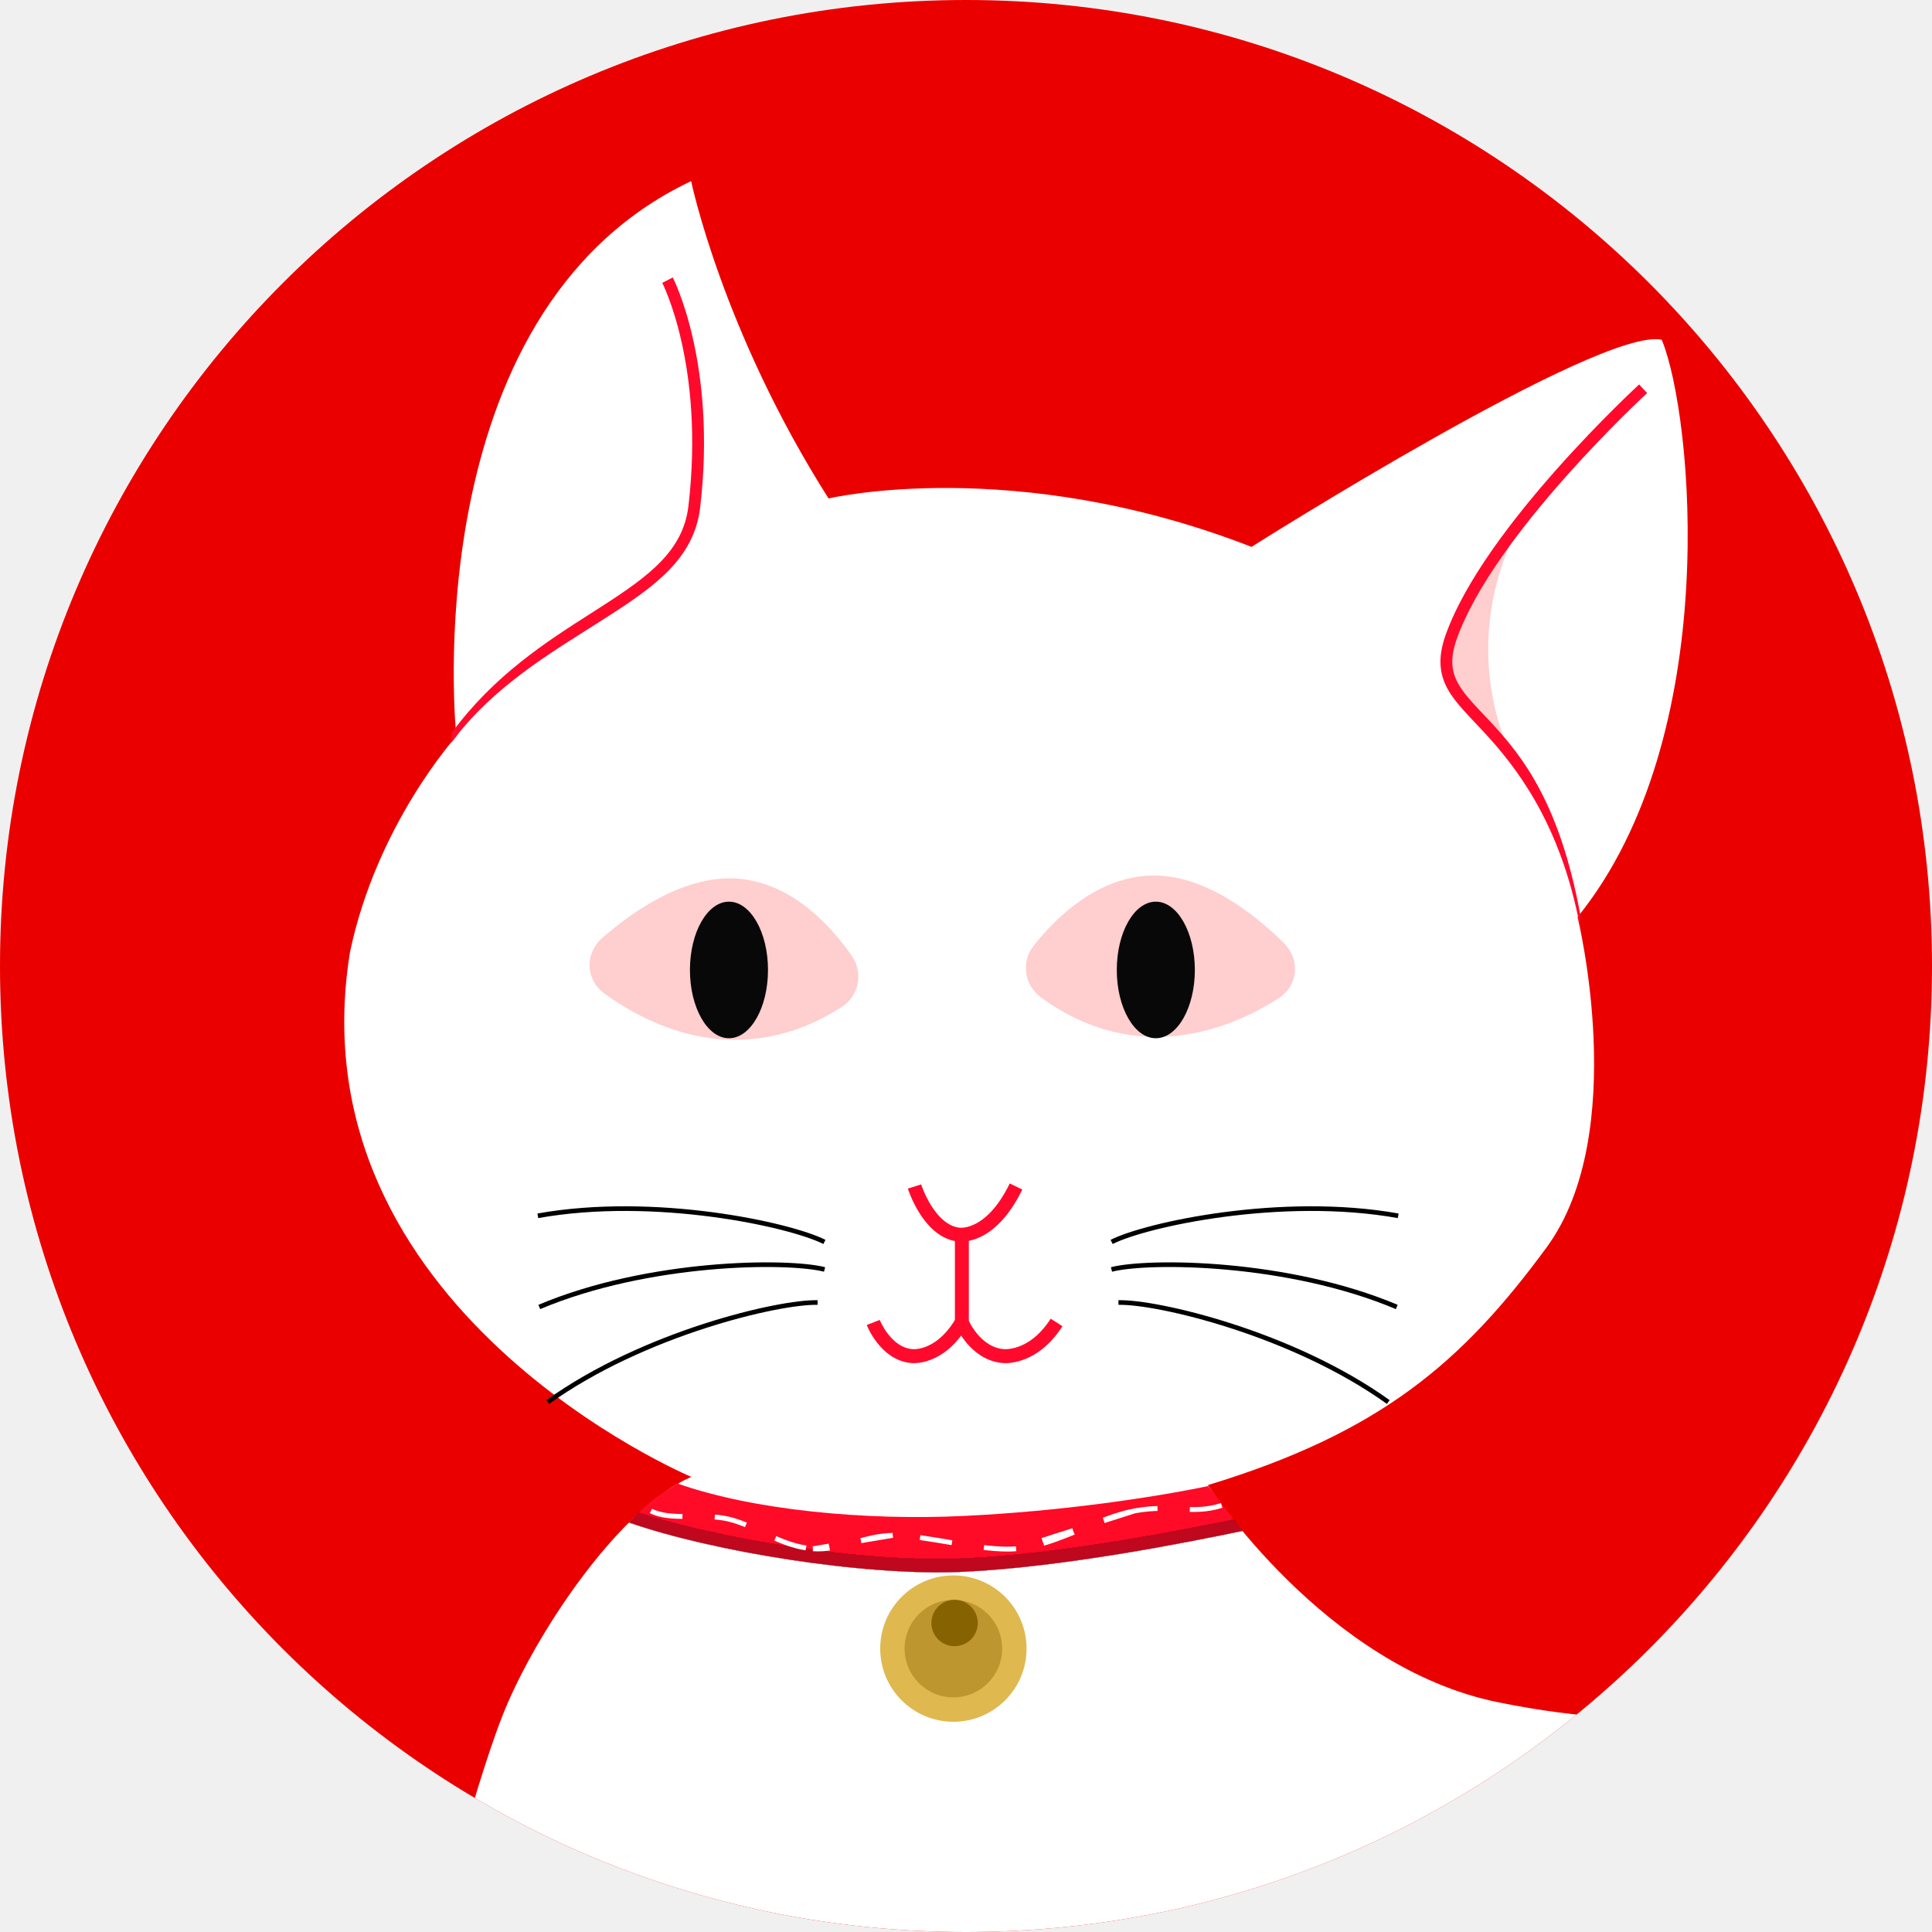
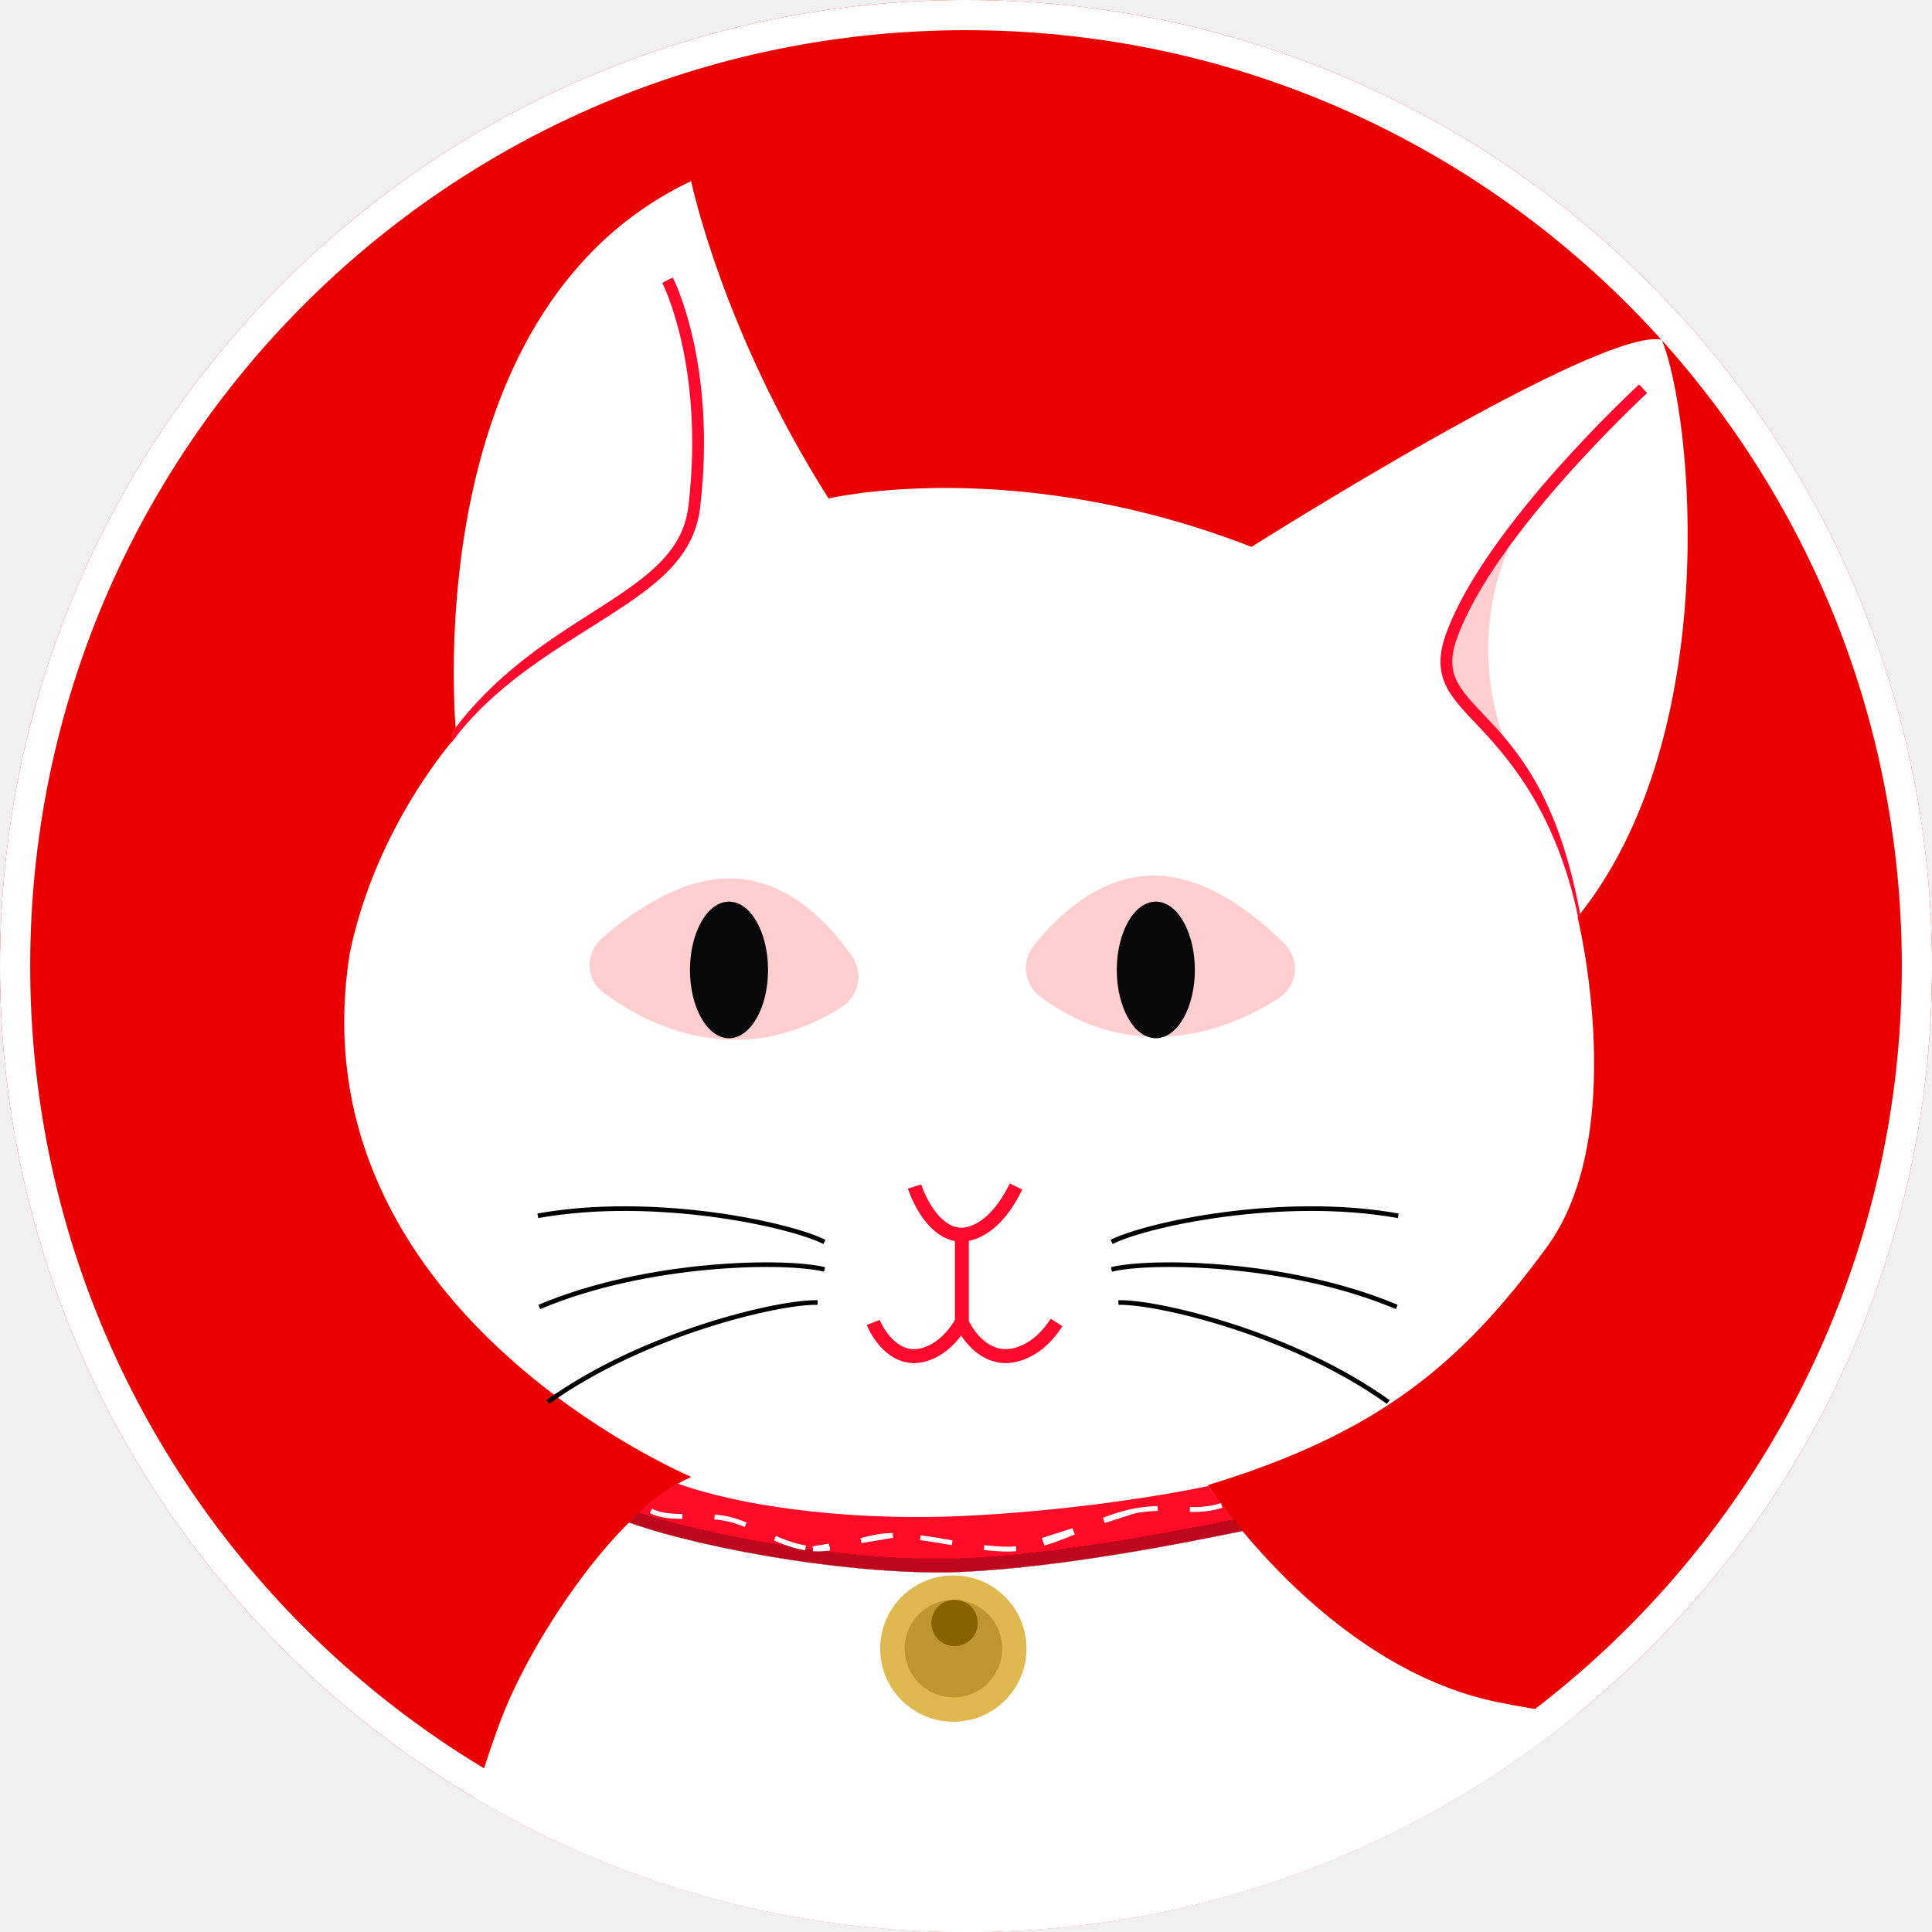
- <svg xmlns="http://www.w3.org/2000/svg" width="64" height="64" viewBox="0 0 64 64" fill="none">
-   <g clip-path="url(#clip0_2166_709)">
-     <rect width="64" height="64" rx="32" fill="#EB0000" />
-     <path d="M22.895 48.921C22.895 48.921 9.682 43.371 11.593 31.546C12.475 27.31 15.116 24.392 15.116 24.392C15.116 24.392 13.649 10.376 22.895 6C22.895 6 23.923 10.963 27.447 16.512C27.447 16.512 33.591 15.053 41.458 18.116C41.458 18.116 52.99 10.817 55.047 11.254C56.075 13.735 57.103 24.392 52.259 30.378C52.259 30.378 54.018 37.531 51.23 41.326C48.443 45.121 45.734 47.457 40.012 49.196C40.012 49.196 43.886 55.228 49.633 56.391C55.381 57.554 57.725 56.495 59.322 55.436C60.919 54.377 65.393 52.576 73.271 56.391C81.148 60.207 82.427 66.026 81.895 71.108C81.362 76.19 77.53 87.31 77.102 88.577C77.316 90.269 77.849 94.718 76.037 98.315C74.226 101.913 72.42 104.986 72.42 104.986C72.42 104.986 69.439 105.941 68.16 104.986L29.509 78.516C29.509 78.516 25.782 75.868 23.229 72.479C20.462 70.89 24.419 86.994 21.438 86.148C18.457 85.302 -3.723 78.849 -4.788 76.414C-5.853 73.98 -2.554 73.133 -2.554 73.133C-2.554 73.133 4.123 72.718 8.252 74.089C12.381 75.459 14.781 61.091 16.829 56.391C17.959 53.8 20.582 49.933 22.895 48.926V48.921Z" fill="white" />
-     <path d="M27.401 50.324C30.546 50.975 37.145 50.053 40.052 49.511C40.052 49.62 40.474 50.159 40.684 50.415C36.528 52.077 30.097 51.047 27.401 50.324Z" fill="#FFCECE" />
-     <path d="M36.824 41.141C37.958 40.564 42.457 39.583 46.317 40.275" stroke="black" stroke-width="0.154" />
-     <path d="M36.819 42.052C38.053 41.739 42.658 41.771 46.27 43.295" stroke="black" stroke-width="0.154" />
-     <path d="M37.05 43.148C38.323 43.115 42.807 44.162 45.988 46.444" stroke="black" stroke-width="0.154" />
-     <path d="M27.31 41.141C26.176 40.564 21.677 39.583 17.817 40.275" stroke="black" stroke-width="0.154" />
-     <path d="M27.315 42.052C26.081 41.739 21.476 41.771 17.865 43.295" stroke="black" stroke-width="0.154" />
-     <path d="M27.084 43.148C25.811 43.115 21.328 44.162 18.146 46.444" stroke="black" stroke-width="0.154" />
-     <path fill-rule="evenodd" clip-rule="evenodd" d="M21.938 9.37C21.938 9.37 21.938 9.37 22.112 9.281C22.286 9.191 22.286 9.192 22.286 9.192L22.286 9.192L22.286 9.193L22.287 9.195C22.288 9.196 22.289 9.199 22.291 9.202C22.294 9.208 22.298 9.217 22.304 9.229C22.315 9.252 22.331 9.285 22.351 9.33C22.391 9.418 22.447 9.549 22.511 9.719C22.641 10.061 22.806 10.564 22.954 11.216C23.249 12.52 23.473 14.419 23.194 16.81C22.996 18.497 21.687 19.424 20.149 20.413C20.033 20.488 19.915 20.563 19.796 20.639C18.319 21.583 16.321 22.74 14.958 24.596V24.283C16.366 22.366 18.105 21.256 19.579 20.315C19.7 20.238 19.819 20.162 19.936 20.086C21.498 19.082 22.631 18.245 22.805 16.765C23.079 14.422 22.859 12.567 22.572 11.302C22.429 10.668 22.268 10.183 22.145 9.857C22.083 9.694 22.031 9.57 21.994 9.489C21.976 9.448 21.961 9.418 21.951 9.398C21.947 9.388 21.943 9.381 21.941 9.376L21.938 9.371L21.938 9.37Z" fill="#FF0A2D" />
-     <path d="M27.864 33.372C28.455 32.998 28.613 32.231 28.214 31.659C27.517 30.662 26.241 29.266 24.482 29.11C22.733 28.955 20.998 30.158 19.957 31.064C19.369 31.576 19.387 32.448 20.017 32.907C21.525 34.006 24.513 35.491 27.864 33.372Z" fill="#FFCECE" />
-     <path d="M34.492 33.047C33.925 32.637 33.815 31.861 34.25 31.315C35.008 30.363 36.37 29.05 38.135 29.004C39.89 28.958 41.546 30.267 42.527 31.237C43.082 31.785 43.01 32.653 42.352 33.072C40.778 34.075 37.702 35.371 34.492 33.047Z" fill="#FFCECE" />
-     <path d="M50.072 25.026C50.072 25.026 48.13 21.475 50.401 17.244C50.401 17.244 47.686 19.892 47.983 22.383C48.124 23.557 50.072 25.026 50.072 25.026Z" fill="#FFCECE" />
-     <path fill-rule="evenodd" clip-rule="evenodd" d="M54.298 12.735C54.298 12.735 54.298 12.735 54.431 12.878C54.563 13.021 54.563 13.021 54.563 13.021L54.563 13.021L54.563 13.022L54.56 13.024L54.549 13.034C54.54 13.043 54.526 13.056 54.507 13.074C54.469 13.109 54.414 13.161 54.343 13.228C54.202 13.363 53.998 13.559 53.749 13.806C53.252 14.3 52.576 14.996 51.861 15.801C50.426 17.418 48.859 19.453 48.252 21.181C48.026 21.826 48.086 22.249 48.3 22.638C48.411 22.84 48.568 23.04 48.766 23.261C48.883 23.392 49.008 23.525 49.144 23.668C49.24 23.769 49.341 23.876 49.447 23.991C50.469 25.096 51.672 26.663 52.341 30.257V30.706C51.688 27.199 50.142 25.317 49.159 24.254C49.06 24.147 48.961 24.043 48.866 23.942C48.726 23.794 48.592 23.653 48.473 23.519C48.269 23.291 48.089 23.065 47.956 22.825C47.682 22.327 47.625 21.788 47.882 21.053L47.882 21.053C48.517 19.246 50.132 17.161 51.568 15.543C52.289 14.73 52.971 14.029 53.473 13.531C53.724 13.281 53.929 13.083 54.073 12.947C54.145 12.879 54.201 12.826 54.239 12.79C54.258 12.772 54.273 12.759 54.282 12.749L54.294 12.739L54.297 12.736L54.298 12.735Z" fill="#FF0A2D" />
-     <path d="M30.294 39.304C30.294 39.304 30.753 40.768 31.742 40.896C31.742 40.896 32.788 41.088 33.657 39.304" stroke="#FF0A2D" stroke-width="0.462" stroke-miterlimit="10" />
-     <path d="M28.927 43.808C28.927 43.808 29.329 44.84 30.19 44.92C30.19 44.92 31.107 45.056 31.855 43.808" stroke="#FF0A2D" stroke-width="0.462" stroke-miterlimit="10" />
-     <path d="M35.001 43.808C34.196 45.056 33.215 44.92 33.215 44.92C32.289 44.832 31.863 43.808 31.863 43.808V41.032" stroke="#FF0A2D" stroke-width="0.462" stroke-miterlimit="10" />
-     <g filter="url(#filter0_i_2166_709)">
-       <path fill-rule="evenodd" clip-rule="evenodd" d="M31.939 52.066C35.253 51.906 39.291 51.101 41.156 50.714L40.023 49.228C38.203 49.605 35.191 50.06 31.939 50.217C28.674 50.376 24.961 50.029 22.452 49.147C22.452 49.147 21.852 49.509 21.644 49.67C21.435 49.83 20.836 50.433 20.836 50.433C23.548 51.386 28.64 52.226 31.939 52.066Z" fill="#FF0A27" />
+ <svg xmlns="http://www.w3.org/2000/svg" width="48" height="48" viewBox="0 0 48 48" fill="none">
+   <g clip-path="url(#clip0_2401_6)">
+     <rect width="48" height="48" rx="24" fill="#EB0000" />
+     <path d="M17.171 36.691C17.171 36.691 7.262 32.529 8.694 23.66C9.356 20.482 11.337 18.294 11.337 18.294C11.337 18.294 10.237 7.782 17.171 4.5C17.171 4.5 17.942 8.222 20.585 12.384C20.585 12.384 25.193 11.29 31.093 13.587C31.093 13.587 39.742 8.113 41.285 8.44C42.056 10.301 42.828 18.294 39.194 22.784C39.194 22.784 40.514 28.149 38.423 30.995C36.332 33.841 34.3 35.593 30.009 36.897C30.009 36.897 32.914 41.421 37.225 42.293C41.535 43.166 43.293 42.371 44.492 41.577C45.69 40.783 49.045 39.432 54.953 42.293C60.861 45.155 61.82 49.52 61.421 53.331C61.022 57.143 58.148 65.483 57.827 66.433C57.987 67.702 58.387 71.038 57.028 73.737C55.669 76.435 54.315 78.74 54.315 78.74C54.315 78.74 52.079 79.456 51.12 78.74L22.132 58.887C22.132 58.887 19.336 56.901 17.422 54.359C15.347 53.168 18.314 65.246 16.078 64.611C13.843 63.976 -2.793 59.137 -3.591 57.311C-4.39 55.485 -1.915 54.85 -1.915 54.85C-1.915 54.85 3.092 54.539 6.189 55.567C9.286 56.594 11.086 45.818 12.622 42.293C13.469 40.35 15.437 37.45 17.171 36.695V36.691Z" fill="white" />
+     <path d="M20.551 37.743C22.909 38.231 27.859 37.54 30.039 37.133C30.039 37.215 30.355 37.619 30.513 37.811C27.396 39.058 22.573 38.285 20.551 37.743Z" fill="#FFCECE" />
+     <path d="M27.618 30.855C28.468 30.423 31.842 29.687 34.738 30.206" stroke="black" stroke-width="0.115" />
+     <path d="M27.614 31.539C28.54 31.304 31.994 31.328 34.702 32.471" stroke="black" stroke-width="0.115" />
+     <path d="M27.787 32.361C28.742 32.336 32.105 33.121 34.491 34.833" stroke="black" stroke-width="0.115" />
+     <path d="M20.482 30.855C19.632 30.423 16.258 29.687 13.362 30.206" stroke="black" stroke-width="0.115" />
+     <path d="M20.486 31.539C19.561 31.304 16.107 31.328 13.398 32.471" stroke="black" stroke-width="0.115" />
+     <path d="M20.313 32.361C19.358 32.336 15.995 33.121 13.609 34.833" stroke="black" stroke-width="0.115" />
+     <path fill-rule="evenodd" clip-rule="evenodd" d="M16.453 7.028C16.453 7.028 16.453 7.028 16.584 6.961C16.714 6.894 16.714 6.894 16.714 6.894L16.714 6.894L16.715 6.894L16.715 6.896C16.716 6.897 16.717 6.899 16.718 6.901C16.721 6.906 16.724 6.913 16.728 6.921C16.736 6.939 16.748 6.964 16.763 6.997C16.793 7.064 16.835 7.161 16.884 7.29C16.98 7.546 17.105 7.923 17.215 8.412C17.437 9.39 17.605 10.814 17.395 12.607C17.247 13.872 16.265 14.568 15.112 15.31C15.024 15.366 14.936 15.422 14.847 15.479C13.739 16.187 12.241 17.055 11.219 18.447V18.212C12.275 16.774 13.579 15.942 14.684 15.236C14.775 15.178 14.864 15.121 14.952 15.065C16.123 14.312 16.974 13.684 17.104 12.574C17.309 10.816 17.144 9.425 16.929 8.476C16.821 8.001 16.701 7.637 16.609 7.392C16.562 7.27 16.523 7.178 16.495 7.117C16.482 7.086 16.471 7.063 16.463 7.048C16.46 7.041 16.457 7.035 16.456 7.032L16.454 7.028L16.453 7.028Z" fill="#FF0A2D" />
+     <path d="M20.898 25.029C21.341 24.749 21.46 24.173 21.16 23.744C20.638 22.996 19.681 21.949 18.362 21.832C17.05 21.716 15.748 22.618 14.968 23.298C14.527 23.682 14.54 24.336 15.012 24.68C16.143 25.505 18.385 26.618 20.898 25.029Z" fill="#FFCECE" />
+     <path d="M25.869 24.785C25.444 24.477 25.361 23.895 25.688 23.486C26.256 22.772 27.278 21.787 28.602 21.753C29.918 21.718 31.16 22.7 31.896 23.427C32.312 23.838 32.257 24.49 31.764 24.804C30.584 25.556 28.277 26.528 25.869 24.785Z" fill="#FFCECE" />
+     <path d="M37.554 18.769C37.554 18.769 36.097 16.106 37.801 12.933C37.801 12.933 35.765 14.919 35.988 16.788C36.093 17.668 37.554 18.769 37.554 18.769Z" fill="#FFCECE" />
+     <path fill-rule="evenodd" clip-rule="evenodd" d="M40.723 9.552C40.723 9.552 40.723 9.552 40.823 9.659C40.922 9.766 40.922 9.766 40.922 9.766L40.922 9.766L40.922 9.767L40.92 9.768L40.912 9.776C40.905 9.782 40.894 9.792 40.88 9.805C40.852 9.832 40.81 9.871 40.757 9.921C40.651 10.022 40.498 10.169 40.312 10.355C39.939 10.725 39.432 11.247 38.896 11.851C37.82 13.063 36.644 14.589 36.189 15.886C36.019 16.37 36.064 16.687 36.225 16.978C36.308 17.13 36.426 17.28 36.574 17.445C36.662 17.544 36.756 17.643 36.858 17.751C36.93 17.827 37.005 17.907 37.085 17.993C37.852 18.822 38.754 19.998 39.255 22.693V23.03C38.766 20.399 37.606 18.988 36.869 18.191C36.795 18.11 36.721 18.032 36.649 17.957C36.544 17.846 36.444 17.74 36.354 17.639C36.201 17.468 36.066 17.299 35.967 17.118C35.761 16.745 35.719 16.341 35.911 15.79L35.911 15.789C36.388 14.434 37.599 12.871 38.676 11.657C39.217 11.048 39.728 10.522 40.104 10.148C40.292 9.961 40.447 9.812 40.554 9.71C40.608 9.659 40.65 9.619 40.679 9.593C40.693 9.579 40.704 9.569 40.712 9.562L40.72 9.554L40.723 9.552L40.723 9.552Z" fill="#FF0A2D" />
+     <path d="M22.721 29.478C22.721 29.478 23.065 30.576 23.807 30.672C23.807 30.672 24.591 30.816 25.243 29.478" stroke="#FF0A2D" stroke-width="0.346" stroke-miterlimit="10" />
+     <path d="M21.695 32.856C21.695 32.856 21.997 33.63 22.642 33.69C22.642 33.69 23.33 33.792 23.891 32.856" stroke="#FF0A2D" stroke-width="0.346" stroke-miterlimit="10" />
+     <path d="M26.25 32.856C25.647 33.792 24.911 33.69 24.911 33.69C24.217 33.624 23.897 32.856 23.897 32.856V30.774" stroke="#FF0A2D" stroke-width="0.346" stroke-miterlimit="10" />
+     <g filter="url(#filter0_i_2401_6)">
+       <path fill-rule="evenodd" clip-rule="evenodd" d="M23.955 39.05C26.44 38.929 29.468 38.326 30.867 38.036L30.018 36.921C28.653 37.204 26.393 37.545 23.955 37.663C21.506 37.782 18.721 37.522 16.839 36.861C16.839 36.861 16.389 37.132 16.233 37.252C16.077 37.373 15.627 37.825 15.627 37.825C17.661 38.54 21.48 39.17 23.955 39.05Z" fill="#FF0A27" />
    </g>
-     <path d="M40.469 49.87C39.46 50.184 38.849 49.819 37.585 50.05M21.563 50.05C22.218 50.389 23.245 50.115 24.127 50.32C25.051 50.534 25.84 51.221 26.93 51.305M37.585 50.05C36.319 50.282 35.04 51.184 33.66 51.305M37.585 50.05L33.66 51.305M33.66 51.305C32.54 51.403 30.684 50.854 29.574 50.861M29.574 50.861C28.642 50.868 27.806 51.373 26.93 51.305M29.574 50.861L26.93 51.305" stroke="white" stroke-width="0.162" stroke-dasharray="1.07 1.07" />
-     <circle cx="31.582" cy="54.612" r="2.424" fill="#DFB850" />
-     <circle cx="31.582" cy="54.612" r="1.616" fill="#BD962F" />
-     <circle cx="31.622" cy="53.764" r="0.768" fill="#866200" />
-     <ellipse cx="24.148" cy="32.131" rx="1.293" ry="2.262" fill="#080808" />
-     <ellipse cx="38.288" cy="32.131" rx="1.293" ry="2.262" fill="#080808" />
+     <path d="M30.352 37.403C29.595 37.638 29.137 37.364 28.189 37.538M16.172 37.538C16.663 37.792 17.434 37.587 18.095 37.74C18.789 37.901 19.38 38.416 20.198 38.479M28.189 37.538C27.239 37.712 26.28 38.388 25.245 38.479M28.189 37.538L25.245 38.479M25.245 38.479C24.405 38.552 23.013 38.141 22.181 38.146M22.181 38.146C21.481 38.151 20.855 38.529 20.198 38.479M22.181 38.146L20.198 38.479" stroke="white" stroke-width="0.121" stroke-dasharray="0.8 0.8" />
+     <circle cx="23.686" cy="40.959" r="1.818" fill="#DFB850" />
+     <circle cx="23.687" cy="40.959" r="1.212" fill="#BD962F" />
+     <circle cx="23.716" cy="40.323" r="0.576" fill="#866200" />
+     <ellipse cx="18.112" cy="24.098" rx="0.97" ry="1.697" fill="#080808" />
+     <ellipse cx="28.716" cy="24.098" rx="0.97" ry="1.697" fill="#080808" />
  </g>
+   <rect x="0.375" y="0.375" width="47.25" height="47.25" rx="23.625" stroke="white" stroke-width="0.75" />
  <defs>
-     <filter id="filter0_i_2166_709" x="20.836" y="49.147" width="20.32" height="2.938" filterUnits="userSpaceOnUse" color-interpolation-filters="sRGB">
+     <filter id="filter0_i_2401_6" x="15.627" y="36.861" width="15.24" height="2.204" filterUnits="userSpaceOnUse" color-interpolation-filters="sRGB">
      <feFlood flood-opacity="0" result="BackgroundImageFix" />
      <feBlend mode="normal" in="SourceGraphic" in2="BackgroundImageFix" result="shape" />
      <feColorMatrix in="SourceAlpha" type="matrix" values="0 0 0 0 0 0 0 0 0 0 0 0 0 0 0 0 0 0 127 0" result="hardAlpha" />
-       <feOffset dy="-0.459" />
+       <feOffset dy="-0.344" />
      <feComposite in2="hardAlpha" operator="arithmetic" k2="-1" k3="1" />
      <feColorMatrix type="matrix" values="0 0 0 0 0 0 0 0 0 0 0 0 0 0 0 0 0 0 0.25 0" />
-       <feBlend mode="normal" in2="shape" result="effect1_innerShadow_2166_709" />
+       <feBlend mode="normal" in2="shape" result="effect1_innerShadow_2401_6" />
    </filter>
-     <clipPath id="clip0_2166_709">
-       <rect width="64" height="64" rx="32" fill="white" />
+     <clipPath id="clip0_2401_6">
+       <rect width="48" height="48" rx="24" fill="white" />
    </clipPath>
  </defs>
</svg>
